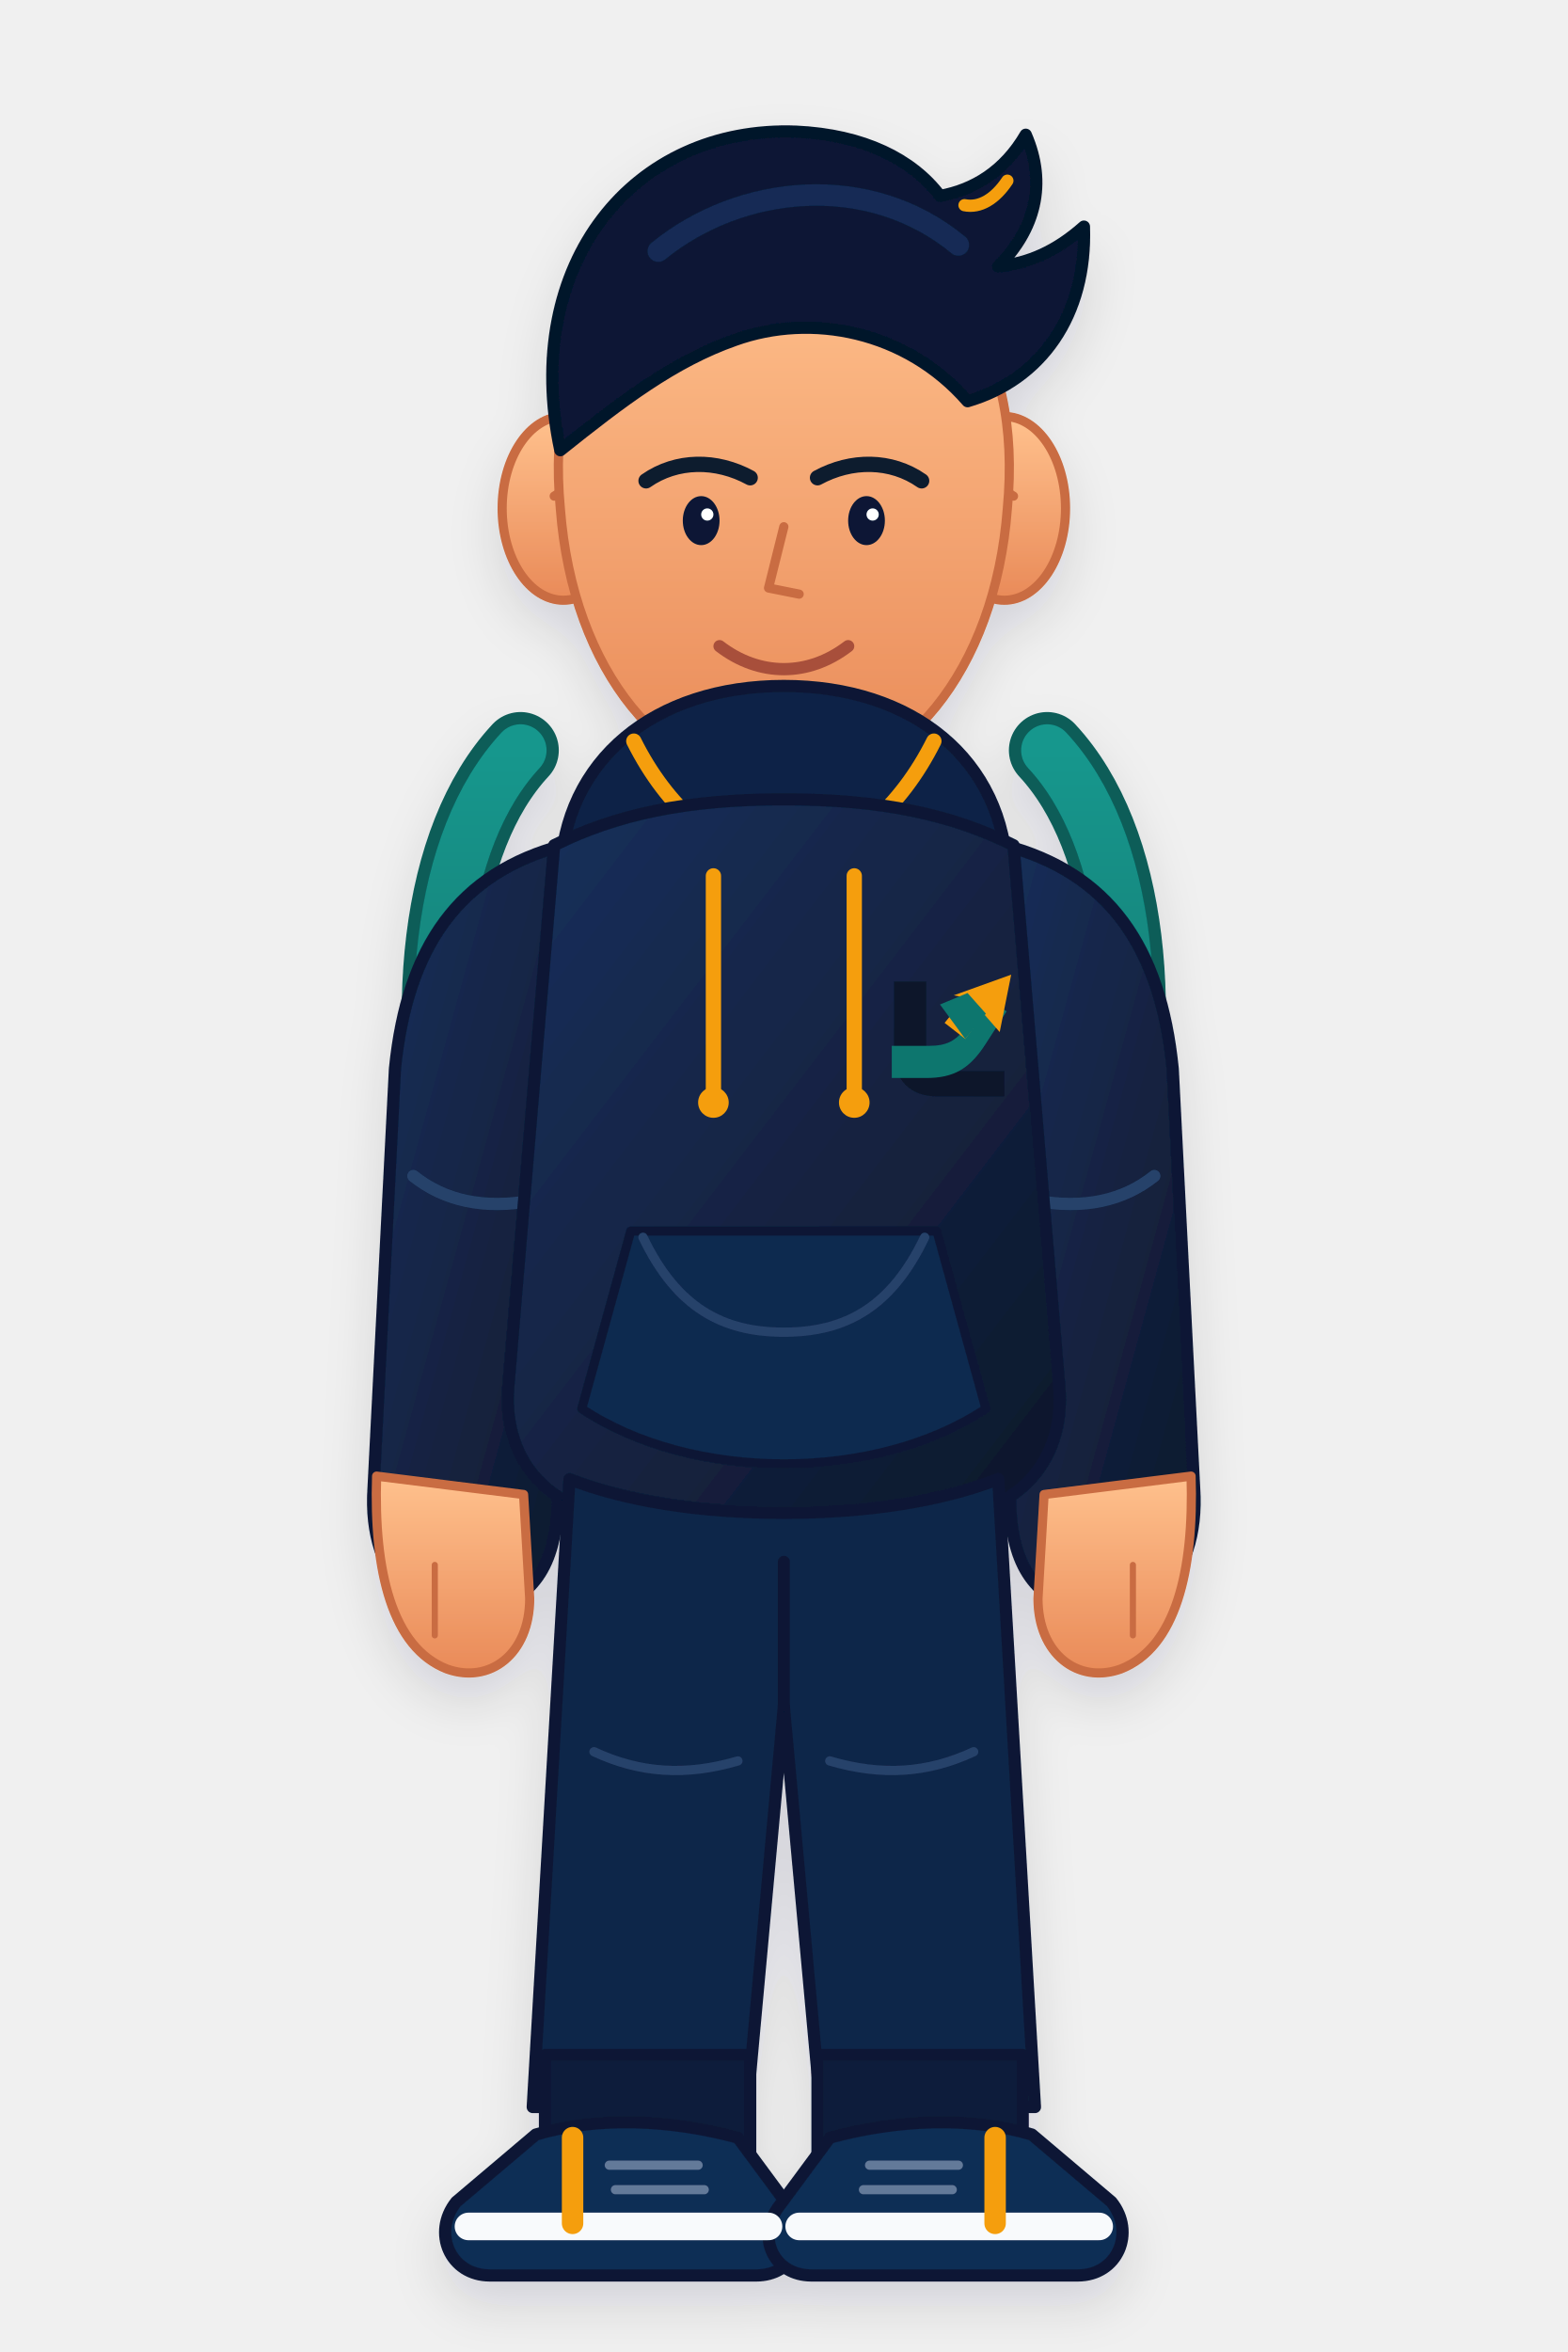
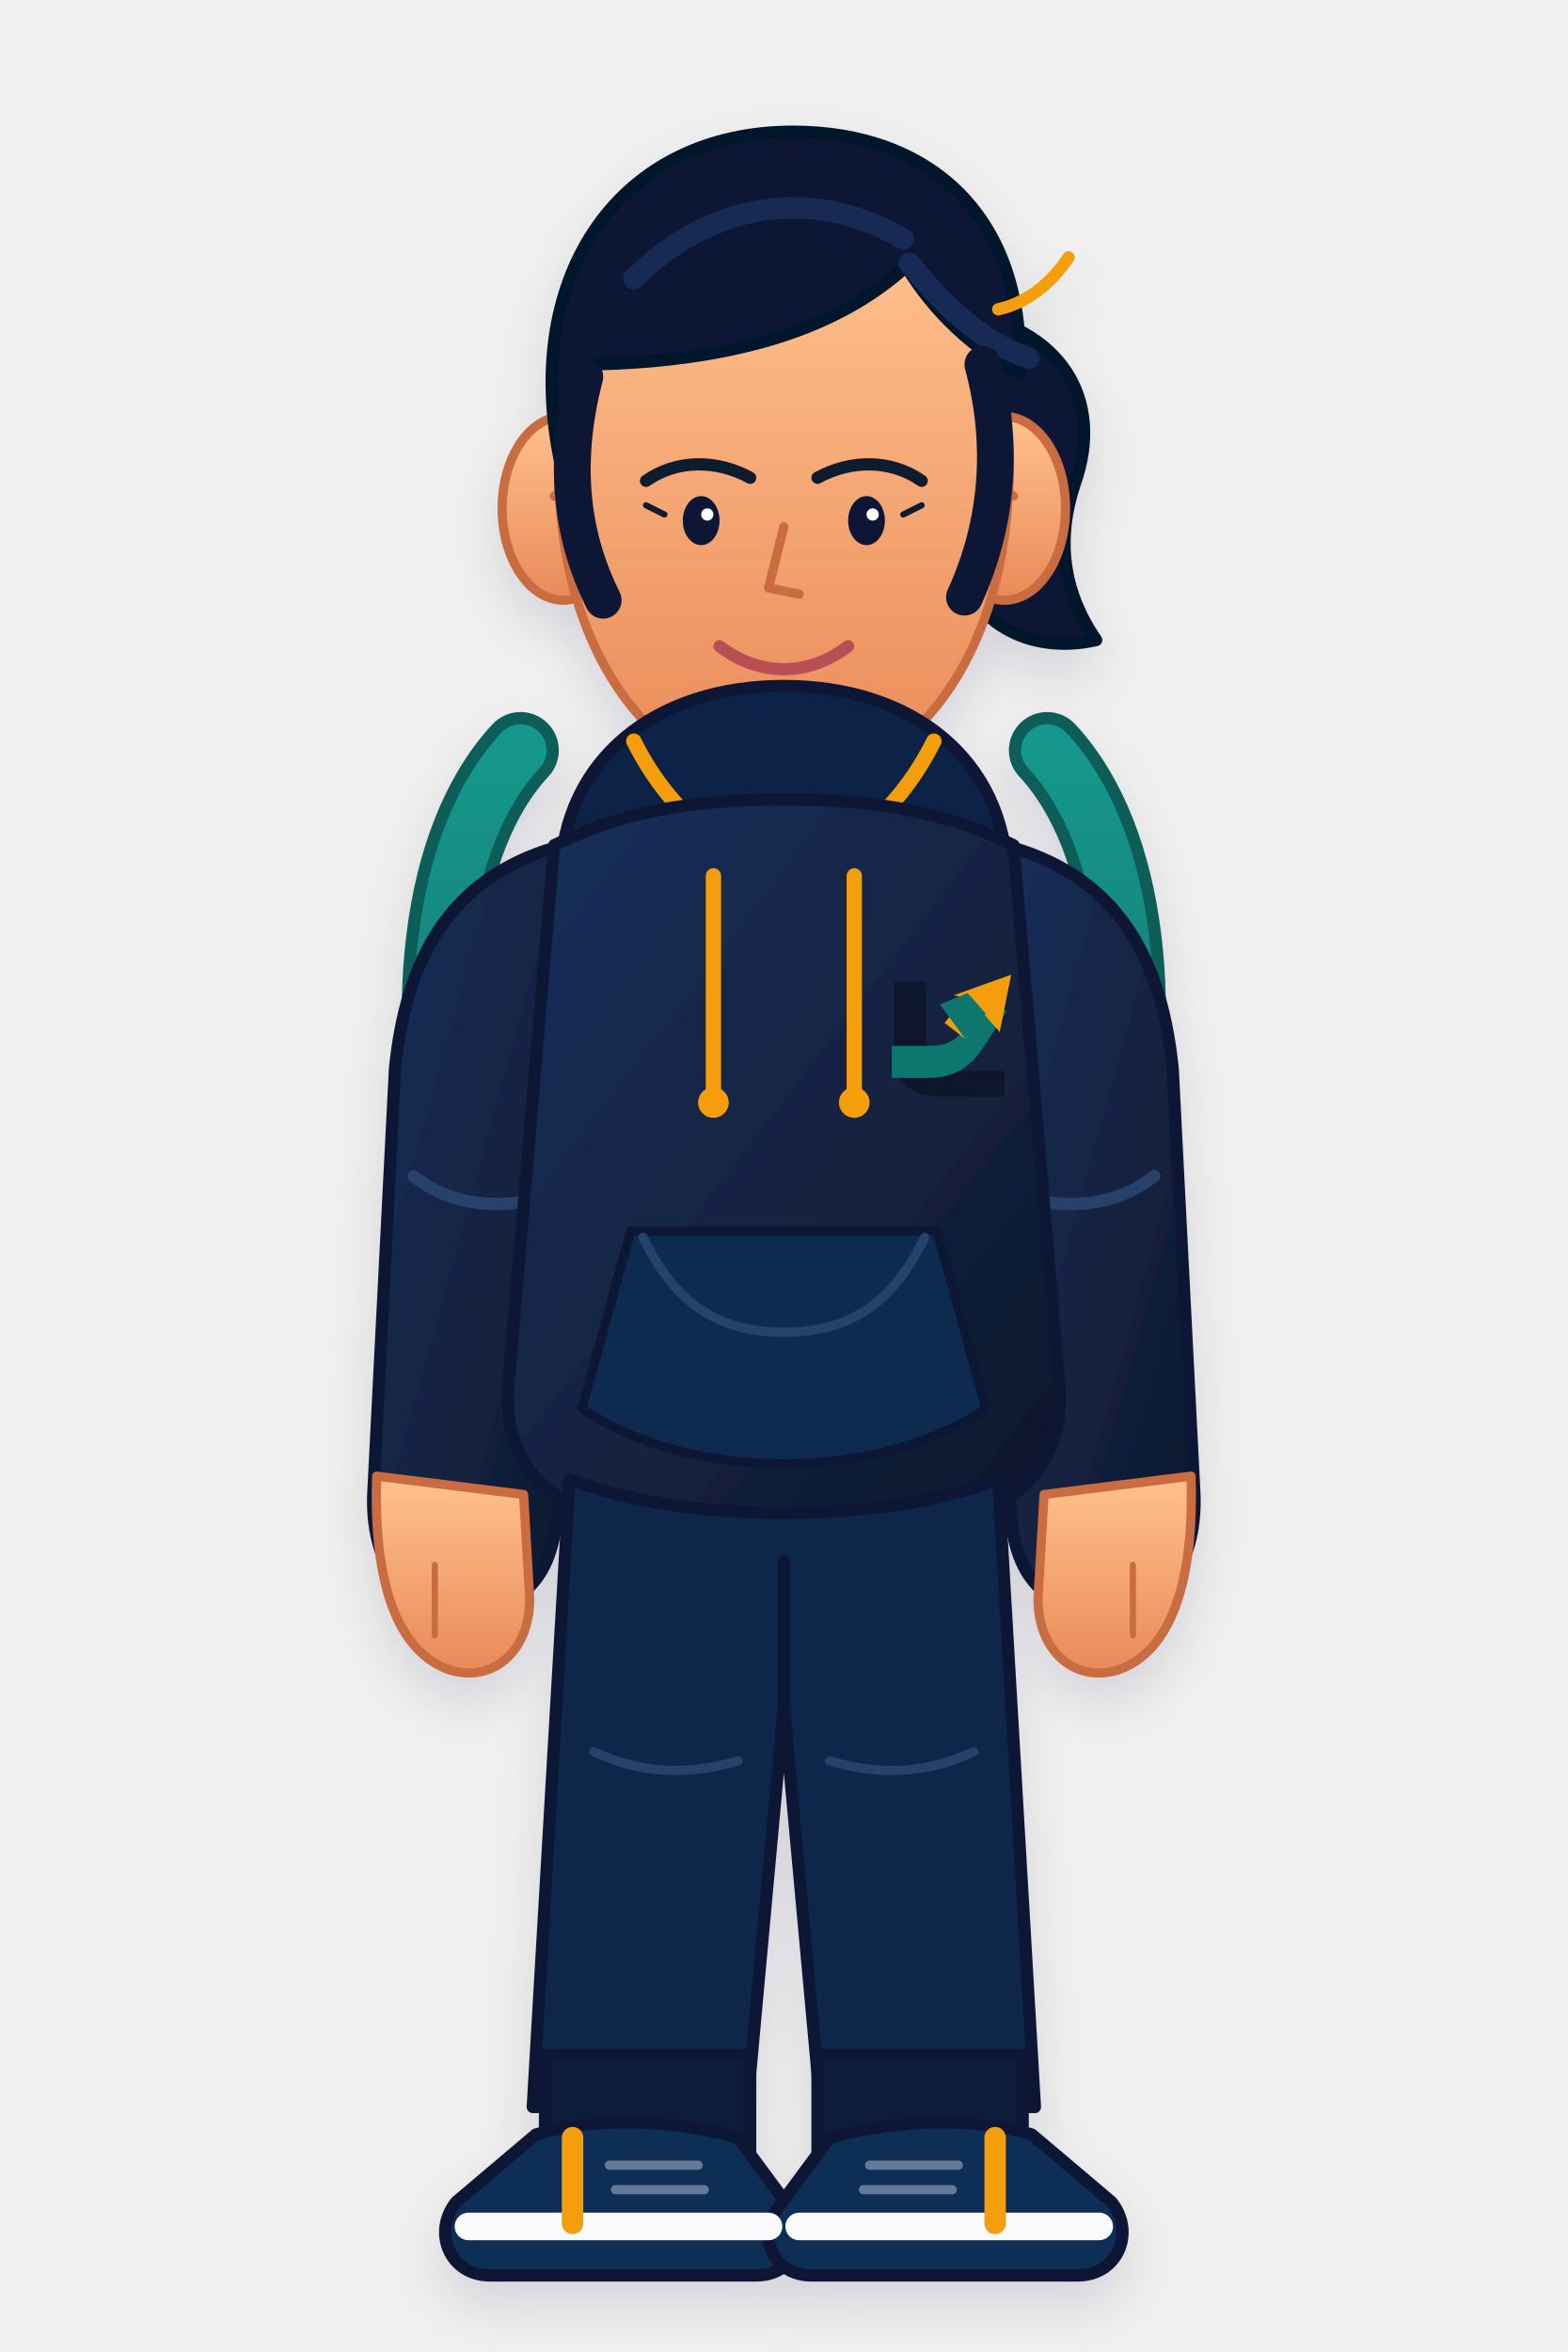
<svg xmlns="http://www.w3.org/2000/svg" viewBox="0 0 512 768" role="img" aria-labelledby="title desc">
  <defs>
    <linearGradient id="hoodie" x1="0" y1="0" x2="1" y2="1">
      <stop offset="0" stop-color="#17305C" />
      <stop offset="1" stop-color="#0F172A" />
    </linearGradient>
    <linearGradient id="teal" x1="0" y1="0" x2="0" y2="1">
      <stop offset="0" stop-color="#14978D" />
      <stop offset="1" stop-color="#0F766E" />
    </linearGradient>
    <linearGradient id="skin" x1="0" y1="0" x2="0" y2="1">
      <stop offset="0" stop-color="#FFC18D" />
      <stop offset="1" stop-color="#E98A58" />
    </linearGradient>
    <filter id="softShadow" x="-20%" y="-20%" width="140%" height="160%">
      <feDropShadow dx="0" dy="8" stdDeviation="8" flood-color="#0F172A" flood-opacity=".12" />
    </filter>
    <symbol id="lanPyaMark" viewBox="0 0 64 64">
      <path d="M8 10h14v31c0 5 3 8 8 8h26v11H27C15 60 8 53 8 41Z" fill="#0F172A" />
      <path d="M7 38h16c8 0 12-2 17-9l8-12 9 6-9 14C41 48 34 52 22 52H7Z" fill="#0F766E" />
      <path d="m34 16 25-9-5 25-7-8-8 11-9-7 9-11Z" fill="#F59E0B" />
      <path d="m28 20 12-5 8 9-9 11Z" fill="#0F766E" />
    </symbol>
  </defs>
  <g filter="url(#softShadow)" stroke-linecap="round" stroke-linejoin="round">
    <path d="M170 245C143 274 137 332 151 391" fill="none" stroke="#095D59" stroke-width="25" />
    <path d="M342 245C369 274 375 332 361 391" fill="none" stroke="#095D59" stroke-width="25" />
    <path d="M170 245C143 274 137 332 151 391" fill="none" stroke="url(#teal)" stroke-width="17" />
    <path d="M342 245C369 274 375 332 361 391" fill="none" stroke="url(#teal)" stroke-width="17" />
+     <path d="M314 102c32 5 47 28 37 56-6 18-4 35 7 51-22 5-42-6-46-28-5-27 9-49 2-79Z" fill="#071936" stroke="#06142B" stroke-width="4" />
    <path d="M220 215V258H292V215Z" fill="url(#skin)" stroke="#C96C42" stroke-width="3" />
    <ellipse cx="184" cy="166" rx="20" ry="30" fill="url(#skin)" stroke="#C96C42" stroke-width="3" />
    <ellipse cx="328" cy="166" rx="20" ry="30" fill="url(#skin)" stroke="#C96C42" stroke-width="3" />
    <path d="M181 162c12-8 16 8 7 18" fill="none" stroke="#C96C42" stroke-width="3" />
    <path d="M331 162c-12-8-16 8-7 18" fill="none" stroke="#C96C42" stroke-width="3" />
    <path d="M256 76c54 0 78 37 73 90-4 53-34 90-73 90s-69-37-73-90c-5-53 19-90 73-90Z" fill="url(#skin)" stroke="#C96C42" stroke-width="3" />
-     <path d="M183 147c-13-61 24-106 77-104 22 1 38 9 47 21 11-2 21-8 28-20 7 16 3 31-9 43 10-1 19-5 28-13 1 29-14 50-38 57-20-23-51-29-76-20-20 7-37 20-57 36Z" fill="#071936" stroke="#06142B" stroke-width="4" />
-     <path d="M215 82c27-22 69-26 98-2" fill="none" stroke="#17305C" stroke-width="7" opacity=".8" />
-     <path d="M315 67c5 1 10-2 14-8" fill="none" stroke="#F59E0B" stroke-width="4" />
-     <path d="M211 157c10-7 23-7 34-1" fill="none" stroke="#101A2E" stroke-width="5" />
-     <path d="M267 156c11-6 24-6 34 1" fill="none" stroke="#101A2E" stroke-width="5" />
+     <path d="M183 151c-13-62 20-108 76-108 45 0 76 28 74 79-15-8-28-20-37-35-22 20-55 31-103 32-3 10-6 21-10 32Z" fill="#071936" stroke="#06142B" stroke-width="4" />
+     <path d="M297 86c14 17 25 26 39 31" fill="none" stroke="#17305C" stroke-width="7" opacity=".8" />
+     <path d="M207 91c24-24 57-31 88-13" fill="none" stroke="#17305C" stroke-width="7" opacity=".75" />
+     <path d="M326 101c9-2 17-8 23-17" fill="none" stroke="#F59E0B" stroke-width="4" />
+     <path d="M191 123c-7 27-5 51 6 73M321 119c7 26 5 52-6 76" fill="none" stroke="#071936" stroke-width="12" />
+     <path d="M211 157c10-7 23-7 34-1" fill="none" stroke="#101A2E" stroke-width="4" />
+     <path d="M267 156c11-6 24-6 34 1" fill="none" stroke="#101A2E" stroke-width="4" />
    <ellipse cx="229" cy="170" rx="6" ry="8" fill="#071936" />
    <ellipse cx="283" cy="170" rx="6" ry="8" fill="#071936" />
    <circle cx="231" cy="168" r="2" fill="#FFF" />
    <circle cx="285" cy="168" r="2" fill="#FFF" />
+     <path d="M217 168l-6-3M295 168l6-3" fill="none" stroke="#101A2E" stroke-width="2" />
    <path d="M256 172l-5 20 10 2" fill="none" stroke="#C96C42" stroke-width="3" />
-     <path d="M235 211c13 10 29 10 42 0" fill="none" stroke="#A84F3A" stroke-width="4" />
+     <path d="M235 211c13 10 29 10 42 0" fill="none" stroke="#B84F55" stroke-width="4" />
    <path d="M183 286c1-38 31-62 73-62s72 24 73 62l-34 16h-78Z" fill="#0B2347" stroke="#071936" stroke-width="4" />
    <path d="M207 242c11 22 27 35 49 45 22-10 38-23 49-45" fill="none" stroke="#F59E0B" stroke-width="5" />
    <path d="M184 276c-34 9-51 33-55 73l-7 137c-2 30 17 47 40 39 16-6 21-20 20-42l9-118Z" fill="url(#hoodie)" stroke="#071936" stroke-width="4" />
    <path d="M328 276c34 9 51 33 55 73l7 137c2 30-17 47-40 39-16-6-21-20-20-42l-9-118Z" fill="url(#hoodie)" stroke="#071936" stroke-width="4" />
    <path d="M135 384c10 8 23 11 39 8" fill="none" stroke="#28436B" stroke-width="4" />
    <path d="M377 384c-10 8-23 11-39 8" fill="none" stroke="#28436B" stroke-width="4" />
    <path d="M181 276c20-10 43-15 75-15s55 5 75 15l15 177c2 25-15 42-39 42H205c-24 0-41-17-39-42Z" fill="url(#hoodie)" stroke="#071936" stroke-width="4" />
    <path d="M233 286v72M279 286v72" fill="none" stroke="#F59E0B" stroke-width="5" />
    <circle cx="233" cy="360" r="5" fill="#F59E0B" />
    <circle cx="279" cy="360" r="5" fill="#F59E0B" />
    <path d="M206 402h100l16 58c-18 12-42 18-66 18s-48-6-66-18Z" fill="#102A50" stroke="#071936" stroke-width="3" />
    <path d="M210 404c11 23 26 31 46 31s35-8 46-31" fill="none" stroke="#28436B" stroke-width="3" />
    <use href="#lanPyaMark" x="286" y="313" width="48" height="48" />
    <path d="M123 482c-1 31 5 56 23 63 14 5 27-5 27-23l-2-34Z" fill="url(#skin)" stroke="#C96C42" stroke-width="3" />
    <path d="M389 482c1 31-5 56-23 63-14 5-27-5-27-23l2-34Z" fill="url(#skin)" stroke="#C96C42" stroke-width="3" />
    <path d="M142 511v23M370 511v23" fill="none" stroke="#C96C42" stroke-width="2" />
    <path d="M186 483c18 7 42 11 70 11s52-4 70-11l12 205h-70l-12-131-12 131h-70Z" fill="#10274A" stroke="#071936" stroke-width="4" />
    <path d="M256 510v47" fill="none" stroke="#071936" stroke-width="4" />
    <path d="M194 572c15 7 30 8 47 3M318 572c-15 7-30 8-47 3" fill="none" stroke="#28436B" stroke-width="3" />
    <path d="M178 671h67v34h-67ZM267 671h67v34h-67Z" fill="#0B1E3B" stroke="#071936" stroke-width="4" />
    <path d="M175 697c20-6 44-5 66 1l17 23c7 10 1 22-11 22h-87c-13 0-19-14-11-24Z" fill="#112D55" stroke="#071936" stroke-width="4" />
    <path d="M337 697c-20-6-44-5-66 1l-17 23c-7 10-1 22 11 22h87c13 0 19-14 11-24Z" fill="#112D55" stroke="#071936" stroke-width="4" />
    <path d="M153 727h98M359 727h-98" fill="none" stroke="#F8FAFC" stroke-width="9" />
    <path d="M187 698v28M325 698v28" fill="none" stroke="#F59E0B" stroke-width="7" />
    <path d="M199 707h29M313 707h-29" fill="none" stroke="#637A99" stroke-width="3" />
    <path d="M201 715h29M311 715h-29" fill="none" stroke="#637A99" stroke-width="3" />
  </g>
</svg>
